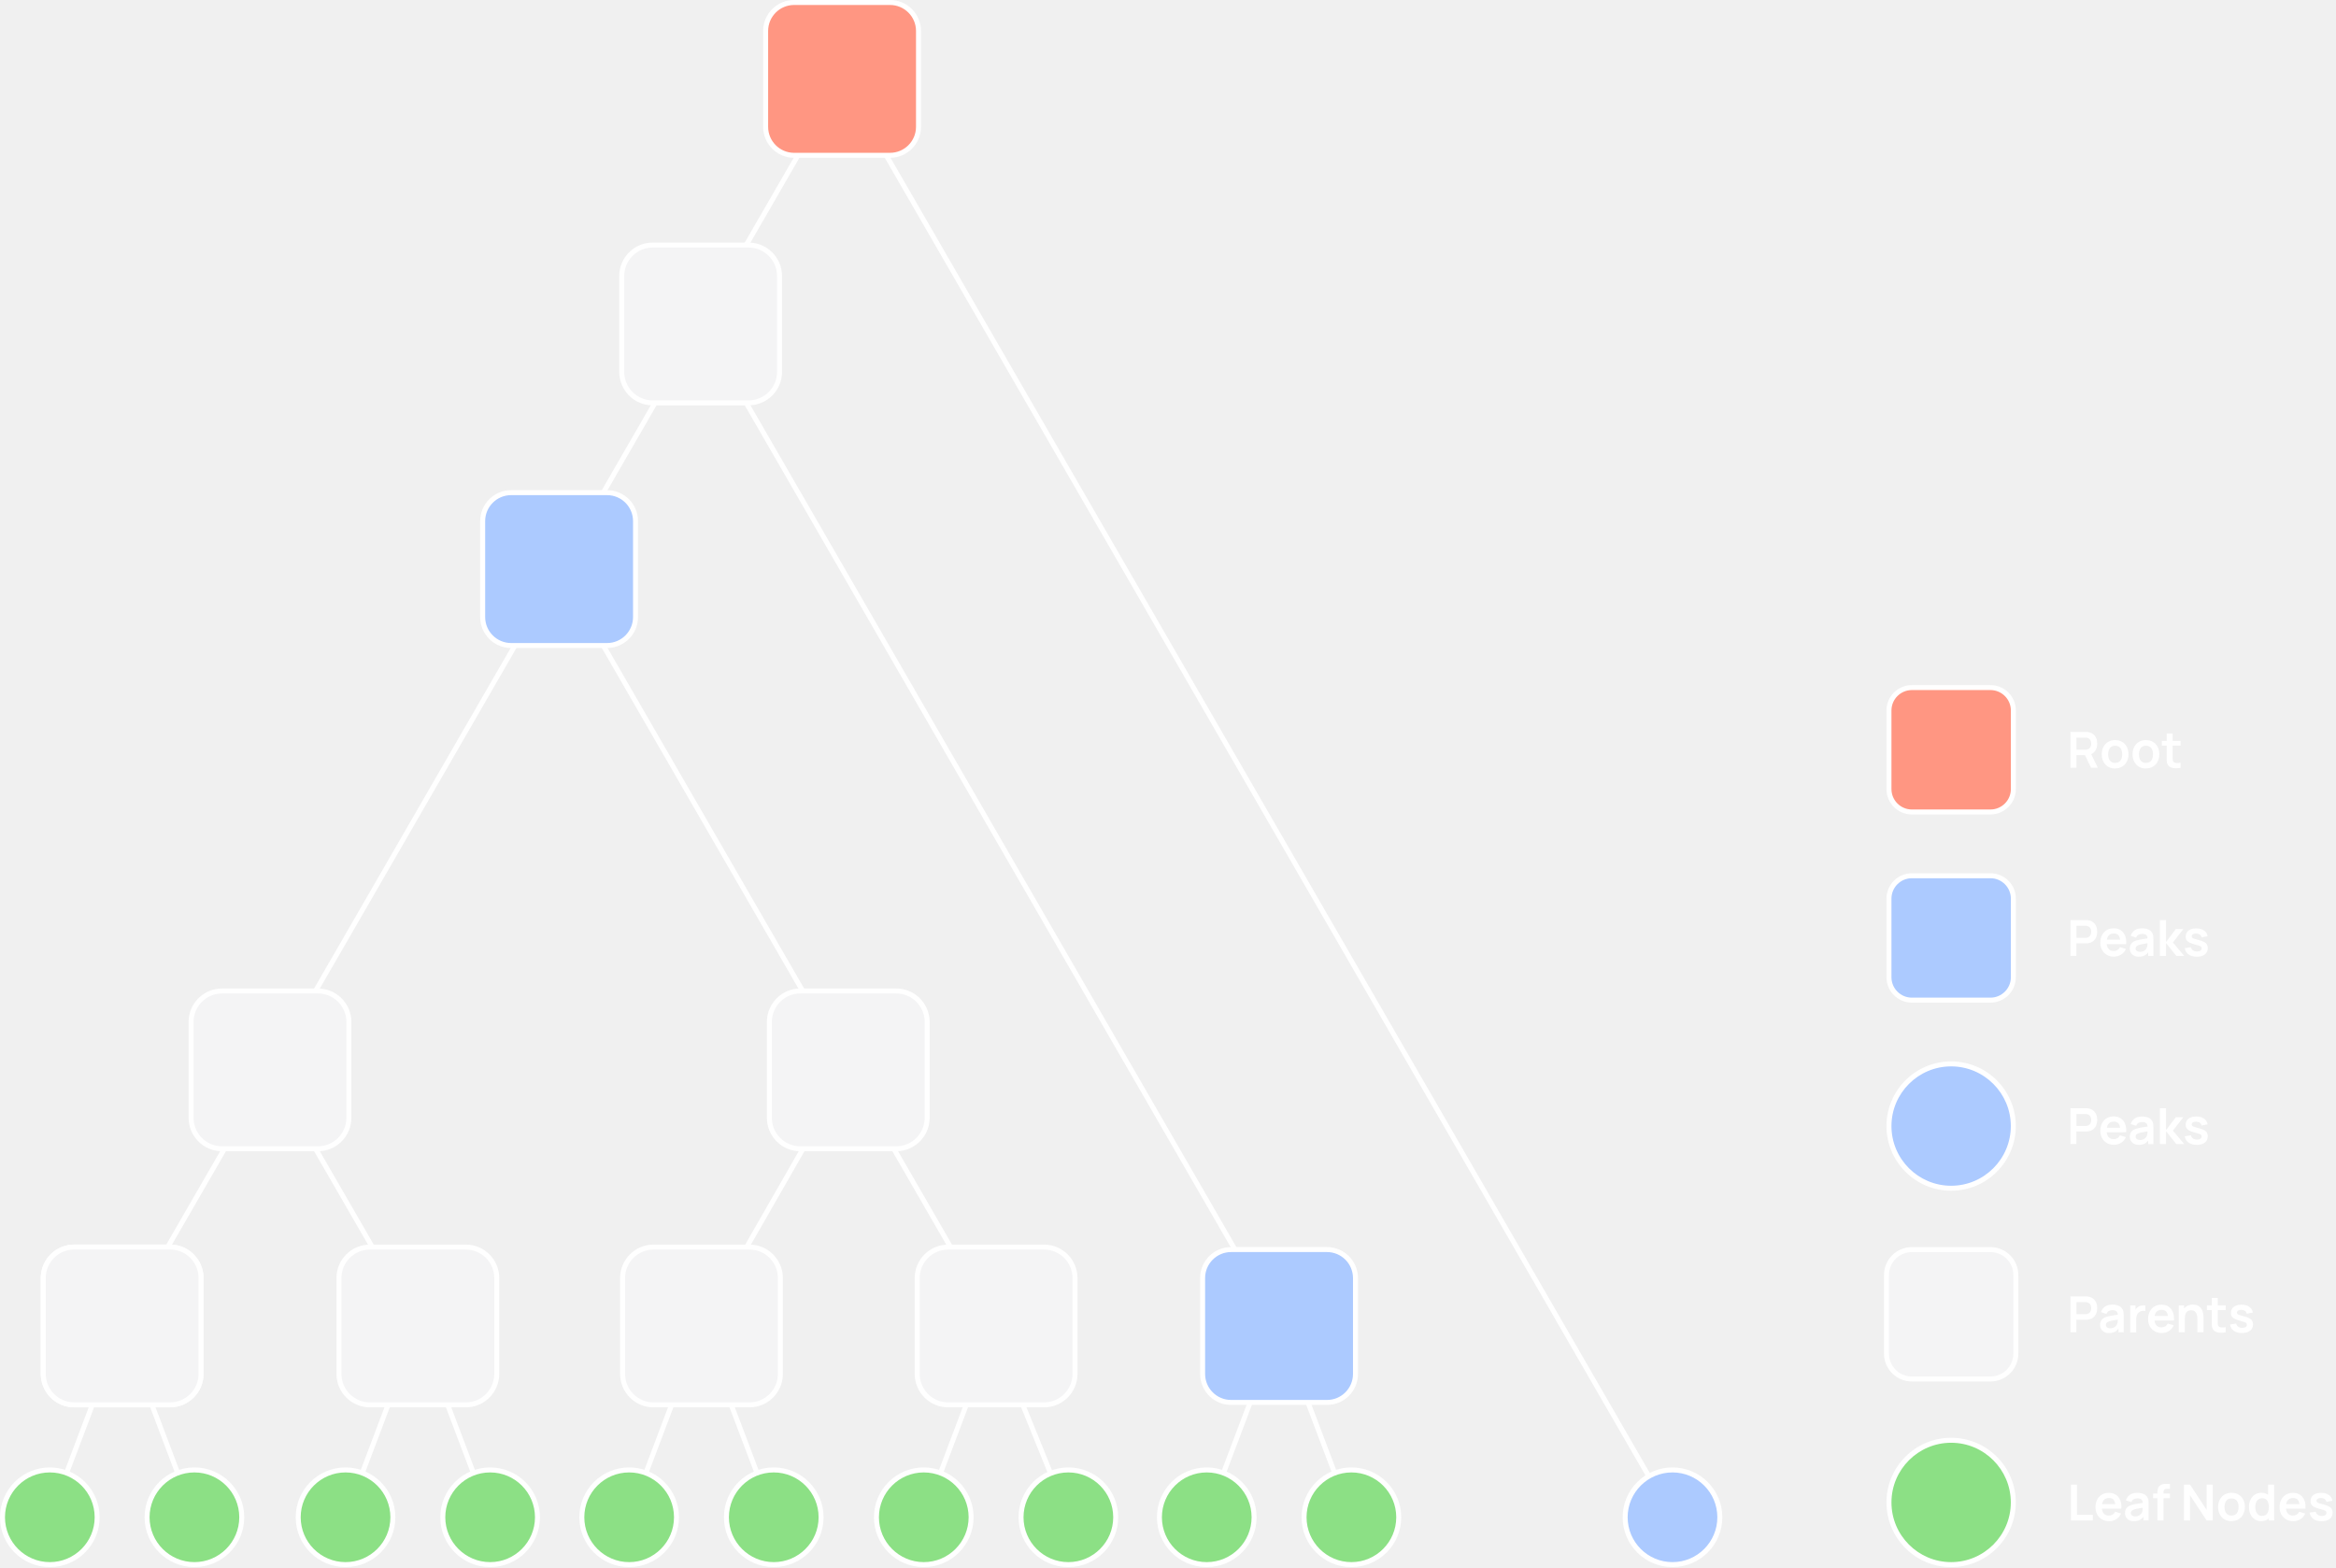
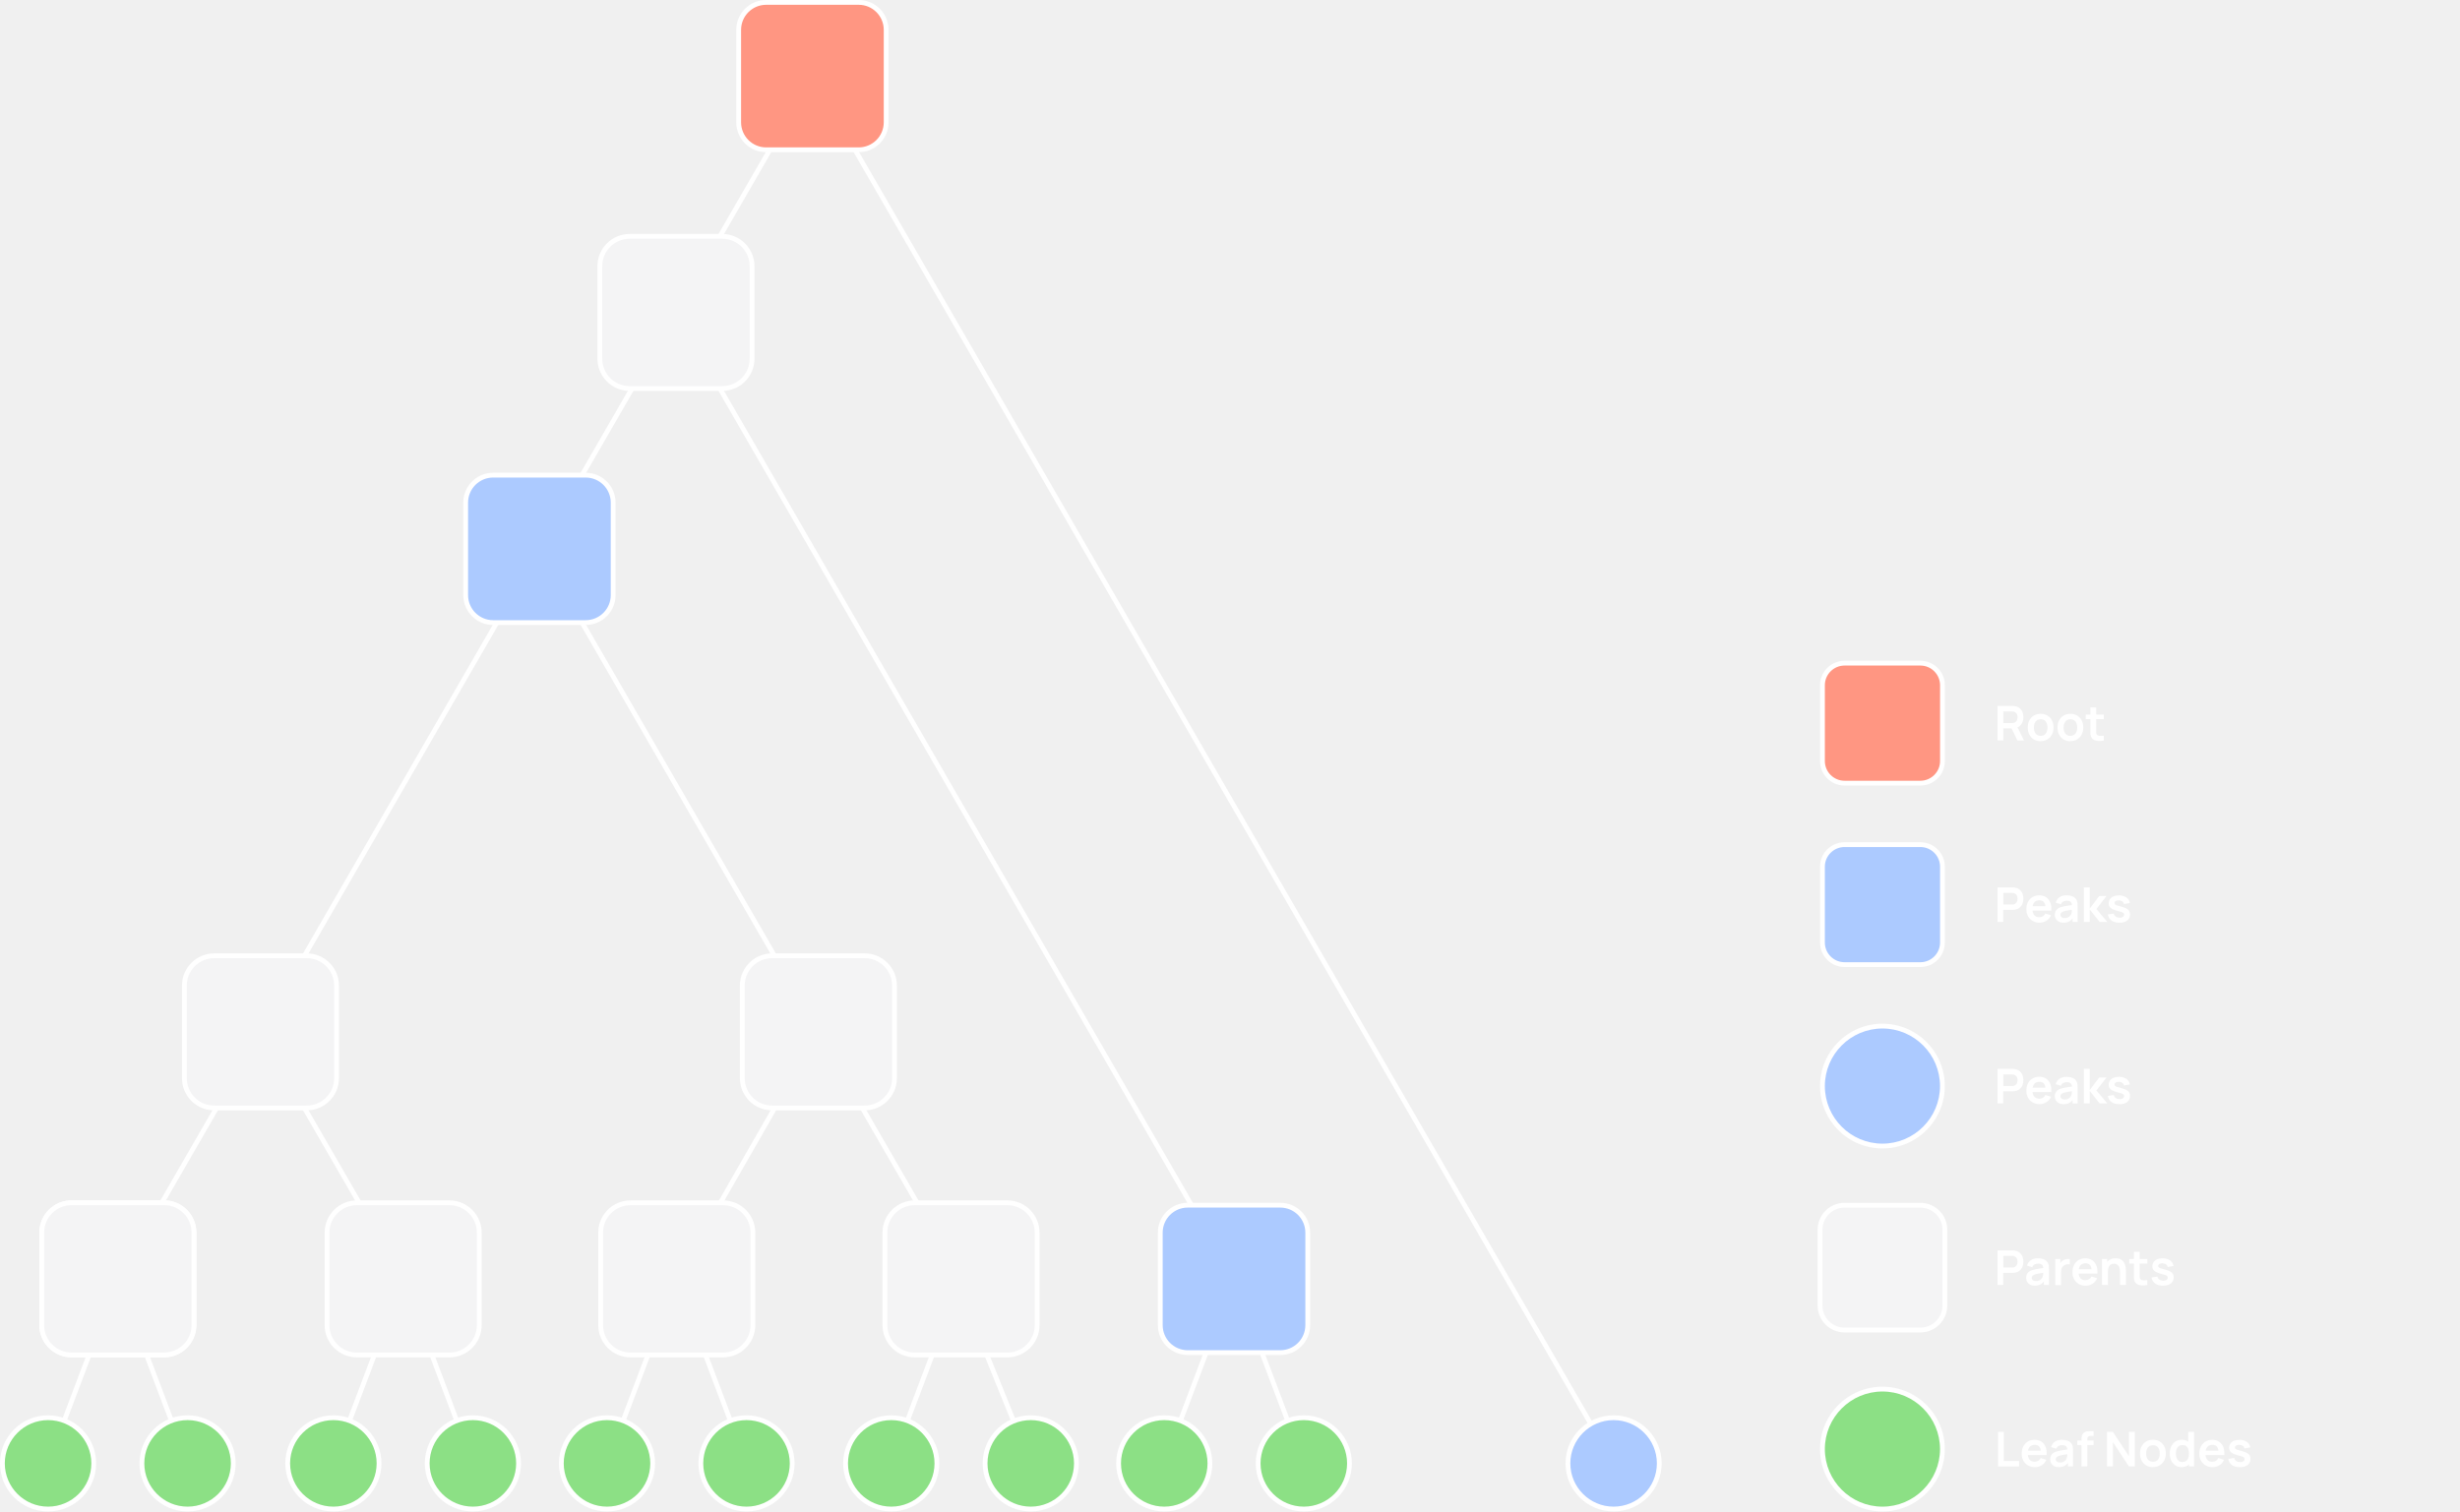
- <svg xmlns="http://www.w3.org/2000/svg" id="a" viewBox="0 0 469.31 314.82">
+ <svg xmlns="http://www.w3.org/2000/svg" id="a" viewBox="0 0 512.26 314.82">
  <defs>
    <style>.b{fill:#fff;}.c{fill:#ff9682;}.d{fill:#8ce085;}.e{fill:#accaff;}.f{fill:#f4f4f5;}.f,.g{stroke:#fff;stroke-miterlimit:10;}.g{fill:none;}</style>
  </defs>
  <g>
    <path class="d" d="M391.99,314.33c-6.89,0-12.49-5.6-12.49-12.49s5.6-12.49,12.49-12.49,12.49,5.6,12.49,12.49-5.6,12.49-12.49,12.49Z" />
    <path class="b" d="M391.99,289.84c6.61,0,11.99,5.38,11.99,11.99s-5.38,11.99-11.99,11.99-11.99-5.38-11.99-11.99,5.38-11.99,11.99-11.99m0-1c-7.18,0-12.99,5.82-12.99,12.99s5.82,12.99,12.99,12.99,12.99-5.82,12.99-12.99-5.82-12.99-12.99-12.99h0Z" />
  </g>
  <line class="g" x1="24.54" y1="266.38" x2="169.18" y2="15.85" />
  <line class="g" x1="140.92" y1="266.38" x2="170.41" y2="214.93" />
  <line class="g" x1="256.97" y1="266.38" x2="140.76" y2="65.08" />
  <line class="g" x1="200.12" y1="266.38" x2="112.33" y2="114.32" />
  <line class="g" x1="83.95" y1="266.38" x2="54.24" y2="214.93" />
  <rect class="f" x="8.69" y="250.53" width="31.7" height="31.7" rx="6.22" ry="6.22" />
  <g>
    <path class="e" d="M102.7,98.97h19.27c3.15,0,5.72,2.56,5.72,5.72v19.27c0,3.15-2.56,5.72-5.72,5.72h-19.27c-3.15,0-5.72-2.56-5.72-5.72v-19.26c0-3.16,2.56-5.72,5.72-5.72Z" />
    <path class="b" d="M121.96,99.47c2.88,0,5.22,2.34,5.22,5.22v19.27c0,2.88-2.34,5.22-5.22,5.22h-19.27c-2.88,0-5.22-2.34-5.22-5.22v-19.27c0-2.88,2.34-5.22,5.22-5.22h19.27m0-1h-19.27c-3.43,0-6.22,2.78-6.22,6.22v19.27c0,3.43,2.78,6.22,6.22,6.22h19.27c3.43,0,6.22-2.78,6.22-6.22v-19.27c0-3.43-2.78-6.22-6.22-6.22h0Z" />
  </g>
  <rect class="f" x="38.39" y="199.08" width="31.7" height="31.7" rx="6.22" ry="6.22" />
  <rect class="f" x="154.57" y="199.08" width="31.7" height="31.7" rx="6.22" ry="6.22" />
  <rect class="f" x="124.91" y="49.23" width="31.7" height="31.7" rx="6.22" ry="6.22" />
  <line class="g" x1="336.01" y1="304.81" x2="169.18" y2="15.85" />
  <g>
-     <path class="c" d="M159.55,.5h19.27c3.16,0,5.72,2.56,5.72,5.72V25.48c0,3.16-2.56,5.72-5.72,5.72h-19.26c-3.16,0-5.72-2.56-5.72-5.72V6.22c0-3.15,2.56-5.72,5.72-5.72Z" />
+     <path class="c" d="M159.55,.5h19.26c3.16,0,5.72,2.56,5.72,5.72V25.48c0,3.15-2.56,5.72-5.72,5.72h-19.27c-3.16,0-5.72-2.56-5.72-5.72V6.22c0-3.16,2.56-5.72,5.72-5.72Z" />
    <path class="b" d="M178.81,1c2.88,0,5.22,2.34,5.22,5.22V25.48c0,2.88-2.34,5.22-5.22,5.22h-19.27c-2.88,0-5.22-2.34-5.22-5.22V6.22c0-2.88,2.34-5.22,5.22-5.22h19.27M178.81,0h-19.27c-3.43,0-6.22,2.78-6.22,6.22V25.48c0,3.43,2.78,6.22,6.22,6.22h19.27c3.43,0,6.22-2.78,6.22-6.22V6.22C185.03,2.78,182.24,0,178.81,0h0Z" />
  </g>
  <g>
    <path class="c" d="M384.09,138.13h15.79c2.54,0,4.6,2.06,4.6,4.6v15.8c0,2.54-2.06,4.6-4.6,4.6h-15.79c-2.54,0-4.6-2.06-4.6-4.6v-15.79c0-2.54,2.06-4.6,4.6-4.6Z" />
    <path class="b" d="M399.89,138.63c2.26,0,4.1,1.84,4.1,4.1v15.79c0,2.26-1.84,4.1-4.1,4.1h-15.79c-2.26,0-4.1-1.84-4.1-4.1v-15.79c0-2.26,1.84-4.1,4.1-4.1h15.79m0-1h-15.79c-2.81,0-5.1,2.28-5.1,5.1v15.79c0,2.81,2.28,5.1,5.1,5.1h15.79c2.81,0,5.1-2.28,5.1-5.1v-15.79c0-2.81-2.28-5.1-5.1-5.1h0Z" />
  </g>
  <g>
    <path class="e" d="M384.09,175.93h15.79c2.54,0,4.6,2.06,4.6,4.6v15.8c0,2.54-2.06,4.6-4.6,4.6h-15.79c-2.54,0-4.6-2.06-4.6-4.6v-15.79c0-2.54,2.06-4.6,4.6-4.6Z" />
    <path class="b" d="M399.89,176.43c2.26,0,4.1,1.84,4.1,4.1v15.79c0,2.26-1.84,4.1-4.1,4.1h-15.79c-2.26,0-4.1-1.84-4.1-4.1v-15.79c0-2.26,1.84-4.1,4.1-4.1h15.79m0-1h-15.79c-2.81,0-5.1,2.28-5.1,5.1v15.79c0,2.81,2.28,5.1,5.1,5.1h15.79c2.81,0,5.1-2.28,5.1-5.1v-15.79c0-2.81-2.28-5.1-5.1-5.1h0Z" />
  </g>
  <g>
    <path class="e" d="M391.99,238.72c-6.89,0-12.49-5.6-12.49-12.49s5.6-12.49,12.49-12.49,12.49,5.6,12.49,12.49-5.6,12.49-12.49,12.49Z" />
    <path class="b" d="M391.99,214.23c6.61,0,11.99,5.38,11.99,11.99s-5.38,11.99-11.99,11.99-11.99-5.38-11.99-11.99,5.38-11.99,11.99-11.99m0-1c-7.18,0-12.99,5.82-12.99,12.99s5.82,12.99,12.99,12.99,12.99-5.82,12.99-12.99-5.82-12.99-12.99-12.99h0Z" />
  </g>
  <rect class="f" x="379" y="251.04" width="25.99" height="25.99" rx="5.1" ry="5.1" />
  <line class="g" x1="24.54" y1="266.38" x2="10.01" y2="304.81" />
  <line class="g" x1="24.54" y1="266.38" x2="39.06" y2="304.81" />
  <line class="g" x1="83.95" y1="266.38" x2="69.42" y2="304.81" />
  <line class="g" x1="83.95" y1="266.38" x2="98.47" y2="304.81" />
  <line class="g" x1="140.92" y1="266.38" x2="126.4" y2="304.81" />
  <line class="g" x1="140.92" y1="266.38" x2="155.45" y2="304.81" />
  <line class="g" x1="200.12" y1="266.38" x2="185.59" y2="304.81" />
  <line class="g" x1="198.86" y1="265.87" x2="214.64" y2="304.81" />
  <line class="g" x1="256.97" y1="266.38" x2="242.44" y2="304.81" />
  <line class="g" x1="256.97" y1="266.38" x2="271.5" y2="304.81" />
  <g>
-     <circle class="d" cx="10.01" cy="304.81" r="9.51" />
+     <path class="d" d="M10.01,314.33c-5.25,0-9.51-4.27-9.51-9.51s4.27-9.51,9.51-9.51,9.51,4.27,9.51,9.51-4.27,9.51-9.51,9.51Z" />
    <path class="b" d="M10.01,295.8c4.97,0,9.01,4.04,9.01,9.01s-4.04,9.01-9.01,9.01-9.01-4.04-9.01-9.01,4.04-9.01,9.01-9.01m0-1C4.48,294.8,0,299.28,0,304.81s4.48,10.01,10.01,10.01,10.01-4.48,10.01-10.01-4.48-10.01-10.01-10.01h0Z" />
  </g>
  <g>
    <circle class="d" cx="39.06" cy="304.81" r="9.51" />
    <path class="b" d="M39.06,295.8c4.97,0,9.01,4.04,9.01,9.01s-4.04,9.01-9.01,9.01-9.01-4.04-9.01-9.01,4.04-9.01,9.01-9.01m0-1c-5.53,0-10.01,4.48-10.01,10.01s4.48,10.01,10.01,10.01,10.01-4.48,10.01-10.01-4.48-10.01-10.01-10.01h0Z" />
  </g>
  <g>
    <circle class="d" cx="69.42" cy="304.81" r="9.51" />
    <path class="b" d="M69.42,295.8c4.97,0,9.01,4.04,9.01,9.01s-4.04,9.01-9.01,9.01-9.01-4.04-9.01-9.01,4.04-9.01,9.01-9.01m0-1c-5.53,0-10.01,4.48-10.01,10.01s4.48,10.01,10.01,10.01,10.01-4.48,10.01-10.01-4.48-10.01-10.01-10.01h0Z" />
  </g>
  <g>
    <circle class="d" cx="98.47" cy="304.81" r="9.51" />
    <path class="b" d="M98.47,295.8c4.97,0,9.01,4.04,9.01,9.01s-4.04,9.01-9.01,9.01-9.01-4.04-9.01-9.01,4.04-9.01,9.01-9.01m0-1c-5.53,0-10.01,4.48-10.01,10.01s4.48,10.01,10.01,10.01,10.01-4.48,10.01-10.01-4.48-10.01-10.01-10.01h0Z" />
  </g>
  <g>
    <circle class="d" cx="126.4" cy="304.81" r="9.51" />
    <path class="b" d="M126.4,295.8c4.97,0,9.01,4.04,9.01,9.01s-4.04,9.01-9.01,9.01-9.01-4.04-9.01-9.01,4.04-9.01,9.01-9.01m0-1c-5.53,0-10.01,4.48-10.01,10.01s4.48,10.01,10.01,10.01,10.01-4.48,10.01-10.01-4.48-10.01-10.01-10.01h0Z" />
  </g>
  <g>
    <circle class="d" cx="155.45" cy="304.81" r="9.51" />
    <path class="b" d="M155.45,295.8c4.97,0,9.01,4.04,9.01,9.01s-4.04,9.01-9.01,9.01-9.01-4.04-9.01-9.01,4.04-9.01,9.01-9.01m0-1c-5.53,0-10.01,4.48-10.01,10.01s4.48,10.01,10.01,10.01,10.01-4.48,10.01-10.01-4.48-10.01-10.01-10.01h0Z" />
  </g>
  <g>
    <circle class="d" cx="185.59" cy="304.81" r="9.51" />
    <path class="b" d="M185.59,295.8c4.97,0,9.01,4.04,9.01,9.01s-4.04,9.01-9.01,9.01-9.01-4.04-9.01-9.01,4.04-9.01,9.01-9.01m0-1c-5.53,0-10.01,4.48-10.01,10.01s4.48,10.01,10.01,10.01,10.01-4.48,10.01-10.01-4.48-10.01-10.01-10.01h0Z" />
  </g>
  <g>
    <circle class="d" cx="214.65" cy="304.81" r="9.51" />
    <path class="b" d="M214.64,295.8c4.97,0,9.01,4.04,9.01,9.01s-4.04,9.01-9.01,9.01-9.01-4.04-9.01-9.01,4.04-9.01,9.01-9.01m0-1c-5.53,0-10.01,4.48-10.01,10.01s4.48,10.01,10.01,10.01,10.01-4.48,10.01-10.01-4.48-10.01-10.01-10.01h0Z" />
  </g>
  <g>
    <circle class="d" cx="242.44" cy="304.81" r="9.51" />
    <path class="b" d="M242.44,295.8c4.97,0,9.01,4.04,9.01,9.01s-4.04,9.01-9.01,9.01-9.01-4.04-9.01-9.01,4.04-9.01,9.01-9.01m0-1c-5.53,0-10.01,4.48-10.01,10.01s4.48,10.01,10.01,10.01,10.01-4.48,10.01-10.01-4.48-10.01-10.01-10.01h0Z" />
  </g>
  <g>
    <circle class="d" cx="271.5" cy="304.81" r="9.51" />
    <path class="b" d="M271.5,295.8c4.97,0,9.01,4.04,9.01,9.01s-4.04,9.01-9.01,9.01-9.01-4.04-9.01-9.01,4.04-9.01,9.01-9.01m0-1c-5.53,0-10.01,4.48-10.01,10.01s4.48,10.01,10.01,10.01,10.01-4.48,10.01-10.01-4.48-10.01-10.01-10.01h0Z" />
  </g>
  <g>
    <circle class="e" cx="336.01" cy="304.81" r="9.51" />
    <path class="b" d="M336.01,295.8c4.97,0,9.01,4.04,9.01,9.01s-4.04,9.01-9.01,9.01-9.01-4.04-9.01-9.01,4.04-9.01,9.01-9.01m0-1c-5.53,0-10.01,4.48-10.01,10.01s4.48,10.01,10.01,10.01,10.01-4.48,10.01-10.01-4.48-10.01-10.01-10.01h0Z" />
  </g>
  <rect class="f" x="8.69" y="250.53" width="31.7" height="31.7" rx="6.22" ry="6.22" transform="translate(49.08 532.75) rotate(-180)" />
  <rect class="f" x="68.1" y="250.53" width="31.7" height="31.7" rx="6.22" ry="6.22" />
  <rect class="f" x="125.08" y="250.53" width="31.7" height="31.7" rx="6.22" ry="6.22" />
  <rect class="f" x="184.27" y="250.53" width="31.7" height="31.7" rx="6.22" ry="6.22" />
  <g>
    <rect class="e" x="241.62" y="251.03" width="30.7" height="30.7" rx="5.72" ry="5.72" />
    <path class="b" d="M266.6,251.53c2.88,0,5.22,2.34,5.22,5.22v19.27c0,2.88-2.34,5.22-5.22,5.22h-19.27c-2.88,0-5.22-2.34-5.22-5.22v-19.27c0-2.88,2.34-5.22,5.22-5.22h19.27m0-1h-19.27c-3.43,0-6.22,2.78-6.22,6.22v19.27c0,3.43,2.78,6.22,6.22,6.22h19.27c3.43,0,6.22-2.78,6.22-6.22v-19.27c0-3.43-2.78-6.22-6.22-6.22h0Z" />
  </g>
  <g>
    <path class="b" d="M416.06,305.45v-7.2h1.21v6.07h3.18v1.13h-4.38Z" />
    <path class="b" d="M423.75,305.6c-.55,0-1.03-.12-1.44-.36s-.74-.56-.97-.98c-.23-.42-.35-.9-.35-1.45,0-.59,.11-1.1,.34-1.54,.23-.43,.54-.77,.94-1.01s.87-.36,1.4-.36c.56,0,1.04,.13,1.43,.39,.39,.26,.68,.63,.87,1.11,.19,.48,.26,1.04,.21,1.68h-1.19v-.44c0-.59-.11-1.01-.31-1.29-.2-.27-.52-.4-.96-.4-.49,0-.86,.15-1.1,.46s-.36,.75-.36,1.34c0,.55,.12,.97,.36,1.27,.24,.3,.59,.45,1.05,.45,.3,0,.55-.07,.77-.2,.21-.13,.38-.32,.5-.57l1.19,.36c-.21,.49-.53,.87-.96,1.14-.43,.27-.91,.4-1.43,.4Zm-1.86-2.52v-.91h3.71v.91h-3.71Z" />
    <path class="b" d="M428.73,305.6c-.39,0-.72-.07-.99-.22-.27-.15-.47-.35-.61-.59-.14-.25-.21-.52-.21-.82,0-.26,.04-.49,.13-.7,.09-.21,.22-.39,.4-.54,.18-.15,.41-.28,.7-.37,.22-.07,.47-.13,.76-.19s.61-.11,.95-.16c.34-.05,.7-.1,1.07-.16l-.43,.25c0-.37-.08-.65-.25-.83-.17-.18-.46-.26-.86-.26-.24,0-.48,.06-.71,.17s-.38,.31-.47,.58l-1.1-.35c.13-.46,.39-.82,.76-1.1,.38-.28,.88-.41,1.52-.41,.48,0,.9,.08,1.27,.23s.64,.41,.81,.77c.1,.19,.16,.38,.17,.58,.02,.2,.03,.41,.03,.65v3.31h-1.05v-1.17l.17,.19c-.24,.39-.53,.68-.85,.86-.33,.18-.73,.27-1.22,.27Zm.24-.96c.27,0,.51-.05,.7-.15,.19-.1,.35-.21,.46-.35s.19-.27,.23-.4c.06-.15,.1-.33,.11-.53,0-.2,.01-.36,.01-.48l.37,.11c-.36,.06-.67,.11-.93,.15-.26,.04-.48,.08-.67,.12-.19,.04-.35,.08-.5,.13-.14,.05-.26,.11-.36,.18s-.17,.14-.22,.23c-.05,.09-.08,.19-.08,.3,0,.13,.03,.25,.1,.35,.07,.1,.16,.18,.29,.24,.13,.06,.29,.09,.48,.09Z" />
    <path class="b" d="M432.57,300.99v-.94h3.38v.94h-3.38Zm.87,4.46v-5.48c0-.14,0-.29,.01-.45,.01-.16,.04-.33,.08-.49,.05-.16,.13-.31,.26-.45,.15-.17,.32-.29,.5-.35,.18-.07,.35-.1,.53-.11,.17,0,.33-.01,.46-.01h.67v.98h-.62c-.23,0-.4,.06-.51,.17-.11,.12-.17,.27-.17,.45v5.74h-1.21Z" />
    <path class="b" d="M438.76,305.45v-7.2h1.22l3.34,5.07v-5.07h1.22v7.2h-1.22l-3.34-5.07v5.07h-1.22Z" />
    <path class="b" d="M448.32,305.6c-.54,0-1.01-.12-1.42-.37-.4-.24-.72-.58-.94-1.01-.22-.43-.33-.92-.33-1.48s.11-1.06,.34-1.49,.54-.76,.94-1,.87-.36,1.4-.36,1.02,.12,1.42,.36,.72,.58,.94,1.01c.22,.43,.33,.92,.33,1.48s-.11,1.05-.34,1.48c-.22,.43-.54,.76-.94,1s-.88,.36-1.42,.36Zm0-1.13c.48,0,.84-.16,1.07-.48,.23-.32,.35-.73,.35-1.24s-.12-.94-.35-1.25c-.24-.31-.59-.47-1.07-.47-.32,0-.59,.07-.8,.22-.21,.15-.36,.35-.46,.6-.1,.26-.15,.56-.15,.9,0,.52,.12,.94,.36,1.25,.24,.31,.59,.47,1.05,.47Z" />
    <path class="b" d="M454.28,305.6c-.5,0-.93-.12-1.3-.38-.37-.25-.66-.59-.86-1.02s-.3-.92-.3-1.46,.1-1.04,.31-1.46c.21-.43,.5-.77,.87-1.02,.38-.25,.82-.37,1.33-.37s.94,.12,1.29,.37c.35,.25,.61,.59,.79,1.02,.18,.43,.27,.92,.27,1.46s-.09,1.02-.27,1.45-.45,.77-.8,1.02c-.36,.25-.8,.38-1.33,.38Zm.18-1.08c.32,0,.58-.07,.78-.22,.2-.15,.34-.36,.44-.62s.14-.58,.14-.92-.05-.66-.14-.93-.23-.47-.43-.62-.44-.22-.75-.22c-.32,0-.59,.08-.8,.24s-.37,.37-.46,.64c-.1,.27-.15,.57-.15,.89s.05,.63,.15,.9c.1,.27,.25,.48,.45,.64,.2,.16,.46,.23,.77,.23Zm1.36,.93v-3.79h-.15v-3.41h1.21v7.2h-1.06Z" />
    <path class="b" d="M460.74,305.6c-.55,0-1.03-.12-1.44-.36s-.74-.56-.97-.98c-.23-.42-.35-.9-.35-1.45,0-.59,.11-1.1,.34-1.54,.23-.43,.54-.77,.94-1.01s.87-.36,1.4-.36c.56,0,1.04,.13,1.43,.39,.39,.26,.68,.63,.87,1.11,.19,.48,.26,1.04,.21,1.68h-1.19v-.44c0-.59-.11-1.01-.31-1.29-.2-.27-.52-.4-.96-.4-.49,0-.86,.15-1.1,.46s-.36,.75-.36,1.34c0,.55,.12,.97,.36,1.27,.24,.3,.59,.45,1.05,.45,.3,0,.55-.07,.77-.2,.21-.13,.38-.32,.5-.57l1.19,.36c-.21,.49-.53,.87-.96,1.14-.43,.27-.91,.4-1.43,.4Zm-1.86-2.52v-.91h3.71v.91h-3.71Z" />
    <path class="b" d="M466.39,305.6c-.67,0-1.21-.15-1.62-.45-.42-.3-.67-.72-.76-1.27l1.23-.19c.06,.27,.2,.48,.42,.63,.22,.15,.49,.23,.82,.23,.29,0,.51-.06,.67-.17,.16-.12,.24-.27,.24-.47,0-.12-.03-.22-.09-.3s-.19-.15-.38-.22c-.2-.07-.5-.16-.9-.26-.45-.12-.81-.25-1.08-.39s-.46-.3-.58-.49c-.12-.19-.17-.42-.17-.69,0-.34,.09-.63,.26-.88s.42-.44,.74-.58c.32-.13,.69-.2,1.12-.2s.79,.06,1.12,.19,.59,.32,.79,.56c.2,.24,.32,.52,.37,.84l-1.23,.22c-.03-.23-.13-.41-.31-.54-.18-.13-.42-.21-.71-.22-.28-.02-.51,.03-.68,.13-.17,.1-.26,.24-.26,.43,0,.1,.03,.19,.1,.26s.21,.15,.42,.22c.21,.07,.53,.16,.95,.27,.43,.11,.77,.24,1.03,.38,.26,.14,.45,.31,.56,.51,.11,.2,.17,.43,.17,.71,0,.54-.2,.97-.59,1.28-.4,.31-.94,.46-1.64,.46Z" />
  </g>
  <g>
    <path class="b" d="M415.96,267.65v-7.2h2.97c.07,0,.16,0,.27,0,.11,0,.21,.02,.3,.03,.42,.06,.76,.2,1.03,.42s.47,.48,.61,.81,.2,.69,.2,1.08-.07,.75-.2,1.08c-.13,.32-.34,.59-.61,.81-.27,.21-.61,.35-1.03,.42-.09,.01-.2,.02-.31,.03-.11,0-.2,0-.27,0h-1.77v2.52h-1.21Zm1.21-3.64h1.72c.07,0,.14,0,.22,0,.08,0,.16-.02,.23-.04,.2-.05,.36-.14,.47-.27s.2-.27,.25-.43c.05-.16,.07-.32,.07-.47s-.02-.31-.07-.47c-.05-.16-.13-.3-.25-.43s-.27-.21-.47-.27c-.07-.02-.15-.03-.23-.04-.08,0-.16,0-.22,0h-1.72v2.43Z" />
    <path class="b" d="M423.72,267.8c-.39,0-.72-.07-.99-.22-.27-.15-.47-.35-.61-.59s-.21-.52-.21-.82c0-.26,.04-.49,.13-.7,.09-.21,.22-.39,.4-.54,.18-.15,.41-.28,.7-.37,.22-.07,.47-.13,.76-.19s.61-.11,.95-.16,.7-.1,1.07-.16l-.43,.24c0-.37-.08-.65-.25-.82-.17-.18-.46-.27-.86-.27-.24,0-.48,.06-.71,.17s-.38,.31-.47,.59l-1.1-.35c.13-.46,.39-.82,.76-1.1,.38-.28,.88-.42,1.52-.42,.48,0,.9,.08,1.27,.24,.37,.16,.64,.41,.81,.77,.1,.19,.16,.38,.17,.58,.02,.2,.03,.41,.03,.65v3.31h-1.05v-1.17l.17,.19c-.24,.39-.53,.68-.85,.86-.33,.18-.73,.27-1.22,.27Zm.24-.96c.27,0,.51-.05,.7-.14s.35-.21,.46-.36c.12-.14,.19-.27,.23-.39,.06-.15,.1-.33,.11-.53,0-.2,.01-.36,.01-.48l.37,.11c-.36,.06-.67,.11-.93,.15-.26,.04-.48,.08-.67,.12-.19,.04-.35,.08-.5,.13-.14,.05-.26,.11-.36,.18-.1,.07-.17,.14-.22,.23s-.08,.19-.08,.3c0,.13,.03,.25,.1,.35,.07,.1,.16,.18,.29,.24,.13,.06,.29,.09,.48,.09Z" />
    <path class="b" d="M427.97,267.65v-5.4h1.06v1.32l-.13-.17c.07-.18,.16-.34,.27-.49s.25-.27,.4-.37c.13-.09,.28-.16,.44-.21,.16-.05,.33-.08,.5-.09s.33,0,.5,.02v1.12c-.16-.05-.34-.06-.55-.04-.21,.02-.4,.08-.56,.18-.17,.09-.3,.21-.41,.34-.11,.14-.18,.3-.23,.48-.05,.18-.08,.37-.08,.58v2.75h-1.21Z" />
    <path class="b" d="M434.32,267.8c-.55,0-1.03-.12-1.44-.36s-.74-.56-.97-.98c-.23-.42-.35-.9-.35-1.45,0-.59,.11-1.1,.34-1.54,.23-.43,.54-.77,.94-1.01,.4-.24,.87-.36,1.4-.36,.56,0,1.04,.13,1.43,.39,.39,.26,.68,.63,.87,1.11,.19,.48,.26,1.04,.21,1.68h-1.19v-.44c0-.59-.11-1.02-.31-1.29s-.52-.41-.96-.41c-.49,0-.86,.15-1.1,.46s-.36,.75-.36,1.34c0,.55,.12,.97,.36,1.27,.24,.3,.59,.45,1.05,.45,.3,0,.55-.07,.77-.2,.21-.13,.38-.32,.5-.57l1.19,.36c-.21,.49-.53,.87-.96,1.14-.43,.27-.91,.41-1.43,.41Zm-1.86-2.52v-.91h3.71v.91h-3.71Z" />
    <path class="b" d="M437.72,267.65v-5.4h1.07v1.68h.15v3.72h-1.22Zm3.74,0v-2.6c0-.17-.01-.36-.03-.57-.02-.21-.08-.41-.16-.6-.08-.19-.21-.35-.38-.47-.17-.12-.4-.19-.68-.19-.15,0-.3,.03-.46,.07-.15,.05-.29,.14-.41,.26-.12,.12-.22,.29-.29,.5-.07,.21-.11,.48-.11,.81l-.71-.3c0-.46,.09-.88,.27-1.25,.18-.37,.44-.67,.79-.89s.77-.33,1.28-.33c.4,0,.73,.07,.99,.2,.26,.13,.47,.3,.62,.51,.15,.21,.27,.43,.34,.66,.07,.23,.12,.46,.14,.66,.02,.21,.03,.38,.03,.51v3.02h-1.22Z" />
    <path class="b" d="M443.38,263.19v-.95h3.77v.95h-3.77Zm3.77,4.46c-.36,.07-.71,.1-1.05,.09-.34,0-.65-.07-.92-.19-.27-.12-.48-.31-.62-.56-.12-.23-.19-.47-.2-.71s0-.52,0-.83v-4.7h1.2v4.62c0,.22,0,.41,0,.57,0,.16,.04,.3,.1,.4,.12,.2,.31,.31,.58,.33,.26,.02,.56,.01,.9-.04v1.01Z" />
    <path class="b" d="M450.4,267.8c-.67,0-1.21-.15-1.62-.45-.42-.3-.67-.72-.76-1.26l1.23-.19c.06,.27,.2,.48,.42,.63s.49,.23,.82,.23c.29,0,.51-.06,.67-.17,.16-.12,.24-.27,.24-.47,0-.12-.03-.22-.09-.3-.06-.07-.19-.15-.38-.22-.2-.07-.5-.16-.9-.27-.45-.12-.81-.25-1.08-.39-.27-.14-.46-.3-.58-.49-.12-.19-.17-.42-.17-.69,0-.34,.09-.63,.26-.88s.42-.44,.74-.58,.69-.2,1.12-.2,.79,.07,1.12,.19c.33,.13,.59,.32,.79,.56,.2,.24,.32,.52,.37,.84l-1.23,.22c-.03-.23-.13-.41-.31-.54-.18-.13-.42-.21-.71-.23-.28-.02-.51,.03-.68,.13-.17,.1-.26,.24-.26,.43,0,.1,.03,.19,.1,.26,.07,.07,.21,.15,.42,.22,.21,.07,.53,.16,.95,.27,.43,.11,.77,.24,1.03,.38,.26,.14,.45,.31,.56,.51,.11,.2,.17,.44,.17,.71,0,.54-.2,.97-.59,1.28-.4,.31-.94,.46-1.64,.46Z" />
  </g>
  <g>
    <path class="b" d="M415.96,229.84v-7.2h2.97c.07,0,.16,0,.27,0,.11,0,.21,.02,.3,.03,.42,.06,.76,.2,1.03,.42s.47,.48,.61,.81,.2,.69,.2,1.08-.07,.75-.2,1.08c-.13,.33-.34,.59-.61,.81s-.61,.35-1.03,.41c-.09,.01-.2,.02-.31,.03-.11,0-.2,0-.27,0h-1.77v2.51h-1.21Zm1.21-3.64h1.72c.07,0,.14,0,.22,0,.08,0,.16-.02,.23-.04,.2-.05,.36-.14,.47-.26,.12-.13,.2-.27,.25-.43,.05-.16,.07-.32,.07-.47s-.02-.31-.07-.47c-.05-.16-.13-.31-.25-.43-.12-.13-.27-.22-.47-.26-.07-.02-.15-.03-.23-.04-.08,0-.16,0-.22,0h-1.72v2.43Z" />
    <path class="b" d="M424.72,229.99c-.55,0-1.03-.12-1.44-.36s-.74-.57-.97-.99c-.23-.42-.35-.9-.35-1.45,0-.59,.11-1.1,.34-1.54s.54-.77,.94-1.01,.87-.36,1.4-.36c.56,0,1.04,.13,1.43,.39s.68,.63,.87,1.11c.19,.48,.26,1.04,.21,1.68h-1.19v-.44c0-.59-.11-1.01-.31-1.28s-.52-.41-.96-.41c-.49,0-.86,.15-1.1,.46-.24,.31-.36,.75-.36,1.34,0,.55,.12,.97,.36,1.27,.24,.3,.59,.45,1.05,.45,.3,0,.55-.07,.77-.2s.38-.32,.5-.57l1.19,.36c-.21,.49-.53,.87-.96,1.13s-.91,.41-1.43,.41Zm-1.86-2.52v-.91h3.71v.91h-3.71Z" />
    <path class="b" d="M429.69,229.99c-.39,0-.72-.07-.99-.22-.27-.15-.47-.35-.61-.59s-.21-.52-.21-.81c0-.26,.04-.49,.13-.7,.09-.21,.22-.39,.4-.54,.18-.15,.41-.28,.7-.37,.22-.07,.47-.13,.76-.19s.61-.11,.95-.16,.7-.1,1.07-.16l-.43,.25c0-.37-.08-.65-.25-.83-.17-.18-.46-.26-.86-.26-.24,0-.48,.06-.71,.17s-.38,.31-.47,.58l-1.1-.34c.13-.46,.39-.82,.76-1.1s.88-.42,1.52-.42c.48,0,.9,.08,1.27,.23,.37,.16,.64,.41,.81,.77,.1,.19,.16,.38,.17,.58,.02,.2,.03,.41,.03,.65v3.32h-1.05v-1.17l.17,.19c-.24,.39-.53,.68-.85,.86s-.73,.27-1.22,.27Zm.24-.96c.27,0,.51-.05,.7-.15s.35-.21,.46-.35c.12-.14,.19-.27,.23-.4,.06-.15,.1-.33,.11-.53,0-.2,.01-.36,.01-.48l.37,.11c-.36,.06-.67,.11-.93,.15-.26,.04-.48,.08-.67,.12-.19,.04-.35,.08-.5,.13-.14,.05-.26,.11-.36,.17s-.17,.14-.22,.23c-.05,.09-.08,.19-.08,.3,0,.13,.03,.25,.1,.35,.07,.1,.16,.18,.29,.24,.13,.06,.29,.09,.48,.09Z" />
    <path class="b" d="M433.93,229.84v-7.2h1.23v4.4l1.97-2.6h1.51l-2.1,2.7,2.28,2.7h-1.59l-2.07-2.6v2.6h-1.23Z" />
    <path class="b" d="M441.31,229.99c-.67,0-1.21-.15-1.62-.45-.42-.3-.67-.72-.76-1.27l1.23-.19c.06,.27,.2,.48,.42,.63s.49,.23,.82,.23c.29,0,.51-.06,.67-.17,.16-.12,.24-.27,.24-.47,0-.12-.03-.22-.09-.3-.06-.08-.19-.15-.38-.22-.2-.07-.5-.16-.9-.26-.45-.12-.81-.25-1.08-.39-.27-.14-.46-.3-.58-.49-.12-.19-.17-.42-.17-.69,0-.34,.09-.63,.26-.88s.42-.44,.74-.58c.32-.13,.69-.2,1.12-.2s.79,.06,1.12,.2c.33,.13,.59,.31,.79,.55,.2,.24,.32,.52,.37,.84l-1.23,.22c-.03-.23-.13-.41-.31-.54-.18-.13-.42-.21-.71-.22-.28-.02-.51,.03-.68,.13-.17,.1-.26,.24-.26,.43,0,.1,.03,.19,.1,.27,.07,.07,.21,.15,.42,.22,.21,.07,.53,.16,.95,.27,.43,.11,.77,.24,1.03,.38,.26,.14,.45,.31,.56,.51,.11,.2,.17,.43,.17,.71,0,.54-.2,.97-.59,1.28-.4,.31-.94,.47-1.64,.47Z" />
  </g>
  <g>
    <path class="b" d="M415.96,192.04v-7.2h2.97c.07,0,.16,0,.27,0,.11,0,.21,.02,.3,.03,.42,.06,.76,.2,1.03,.42,.27,.21,.47,.48,.61,.81s.2,.69,.2,1.08-.07,.75-.2,1.08c-.13,.33-.34,.59-.61,.81s-.61,.35-1.03,.42c-.09,.01-.2,.02-.31,.03s-.2,0-.27,0h-1.77v2.51h-1.21Zm1.21-3.64h1.72c.07,0,.14,0,.22,0,.08,0,.16-.02,.23-.04,.2-.05,.36-.14,.47-.27,.12-.13,.2-.27,.25-.43,.05-.16,.07-.32,.07-.47s-.02-.31-.07-.47c-.05-.16-.13-.31-.25-.43s-.27-.21-.47-.26c-.07-.02-.15-.03-.23-.04-.08,0-.16,0-.22,0h-1.72v2.43Z" />
    <path class="b" d="M424.72,192.19c-.55,0-1.03-.12-1.44-.36s-.74-.56-.97-.98c-.23-.42-.35-.9-.35-1.45,0-.59,.11-1.1,.34-1.54,.23-.43,.54-.77,.94-1.01,.4-.24,.87-.36,1.4-.36,.56,0,1.04,.13,1.43,.39s.68,.63,.87,1.11c.19,.48,.26,1.04,.21,1.68h-1.19v-.44c0-.59-.11-1.01-.31-1.29-.2-.27-.52-.41-.96-.41-.49,0-.86,.15-1.1,.46s-.36,.75-.36,1.34c0,.55,.12,.97,.36,1.27s.59,.45,1.05,.45c.3,0,.55-.07,.77-.2,.21-.13,.38-.32,.5-.57l1.19,.36c-.21,.49-.53,.87-.96,1.13s-.91,.41-1.43,.41Zm-1.86-2.52v-.91h3.71v.91h-3.71Z" />
    <path class="b" d="M429.69,192.19c-.39,0-.72-.07-.99-.22-.27-.15-.47-.35-.61-.59-.14-.25-.21-.52-.21-.81,0-.26,.04-.49,.13-.7,.09-.21,.22-.39,.4-.54,.18-.15,.41-.28,.7-.37,.22-.07,.47-.13,.76-.19s.61-.11,.95-.16c.34-.05,.7-.1,1.07-.16l-.43,.25c0-.37-.08-.65-.25-.83s-.46-.26-.86-.26c-.24,0-.48,.06-.71,.17s-.38,.31-.47,.58l-1.1-.35c.13-.46,.39-.82,.76-1.1s.88-.42,1.52-.42c.48,0,.9,.08,1.27,.24,.37,.16,.64,.41,.81,.77,.1,.19,.16,.38,.17,.58,.02,.2,.03,.41,.03,.65v3.31h-1.05v-1.17l.17,.19c-.24,.39-.53,.68-.85,.86s-.73,.27-1.22,.27Zm.24-.96c.27,0,.51-.05,.7-.15s.35-.21,.46-.35c.12-.14,.19-.27,.23-.4,.06-.15,.1-.33,.11-.53,0-.2,.01-.36,.01-.48l.37,.11c-.36,.06-.67,.11-.93,.15-.26,.04-.48,.08-.67,.12-.19,.04-.35,.08-.5,.13-.14,.05-.26,.11-.36,.18-.1,.07-.17,.14-.22,.23s-.08,.19-.08,.3c0,.13,.03,.25,.1,.35,.07,.1,.16,.18,.29,.24,.13,.06,.29,.09,.48,.09Z" />
    <path class="b" d="M433.93,192.04v-7.2h1.23v4.4l1.97-2.6h1.51l-2.1,2.7,2.28,2.7h-1.59l-2.07-2.6v2.6h-1.23Z" />
    <path class="b" d="M441.31,192.19c-.67,0-1.21-.15-1.62-.45-.42-.3-.67-.72-.76-1.26l1.23-.19c.06,.27,.2,.48,.42,.63s.49,.23,.82,.23c.29,0,.51-.06,.67-.17,.16-.12,.24-.27,.24-.47,0-.12-.03-.22-.09-.3-.06-.08-.19-.15-.38-.22-.2-.07-.5-.16-.9-.26-.45-.12-.81-.25-1.08-.39-.27-.14-.46-.3-.58-.49-.12-.19-.17-.42-.17-.69,0-.34,.09-.63,.26-.88s.42-.44,.74-.58c.32-.13,.69-.2,1.12-.2s.79,.07,1.12,.2,.59,.31,.79,.55c.2,.24,.32,.52,.37,.84l-1.23,.22c-.03-.23-.13-.41-.31-.54-.18-.13-.42-.21-.71-.23-.28-.02-.51,.03-.68,.13-.17,.1-.26,.24-.26,.43,0,.1,.03,.19,.1,.27s.21,.15,.42,.22c.21,.07,.53,.16,.95,.27,.43,.11,.77,.24,1.03,.38,.26,.14,.45,.31,.56,.51,.11,.2,.17,.43,.17,.71,0,.54-.2,.97-.59,1.28-.4,.31-.94,.46-1.64,.46Z" />
  </g>
  <g>
    <path class="b" d="M415.96,154.24v-7.2h2.97c.07,0,.16,0,.27,0,.11,0,.21,.02,.3,.03,.42,.06,.76,.2,1.03,.42,.27,.21,.47,.48,.61,.81s.2,.69,.2,1.08c0,.59-.15,1.09-.45,1.51-.3,.42-.75,.68-1.36,.78l-.52,.04h-1.85v2.52h-1.21Zm1.21-3.64h1.72c.07,0,.14,0,.22,0,.08,0,.16-.02,.23-.04,.2-.05,.36-.14,.47-.26s.2-.27,.25-.43c.05-.16,.07-.32,.07-.47s-.02-.31-.07-.47c-.05-.16-.13-.31-.25-.43-.12-.13-.27-.22-.47-.27-.07-.02-.15-.03-.23-.04-.08,0-.16,0-.22,0h-1.72v2.43Zm2.93,3.64l-1.42-2.93,1.22-.27,1.56,3.2h-1.37Z" />
    <path class="b" d="M424.94,154.39c-.54,0-1.01-.12-1.42-.37-.4-.24-.72-.58-.94-1.01s-.33-.92-.33-1.48,.11-1.06,.34-1.49,.54-.76,.94-1,.87-.36,1.4-.36,1.02,.12,1.42,.36c.4,.24,.72,.58,.94,1.01,.22,.43,.33,.92,.33,1.48s-.11,1.05-.34,1.48c-.22,.43-.54,.76-.94,1-.4,.24-.88,.36-1.42,.36Zm0-1.13c.48,0,.84-.16,1.07-.48,.23-.32,.35-.73,.35-1.24s-.12-.94-.35-1.25c-.24-.31-.59-.47-1.07-.47-.32,0-.59,.07-.8,.22-.21,.15-.36,.35-.46,.61-.1,.26-.15,.56-.15,.9,0,.52,.12,.94,.36,1.25,.24,.31,.59,.47,1.05,.47Z" />
    <path class="b" d="M431.13,154.39c-.54,0-1.01-.12-1.42-.37-.4-.24-.72-.58-.94-1.01s-.33-.92-.33-1.48,.11-1.06,.34-1.49,.54-.76,.94-1,.87-.36,1.4-.36,1.02,.12,1.42,.36c.4,.24,.72,.58,.94,1.01,.22,.43,.33,.92,.33,1.48s-.11,1.05-.34,1.48c-.22,.43-.54,.76-.94,1-.4,.24-.88,.36-1.42,.36Zm0-1.13c.48,0,.84-.16,1.07-.48,.23-.32,.35-.73,.35-1.24s-.12-.94-.35-1.25c-.24-.31-.59-.47-1.07-.47-.32,0-.59,.07-.8,.22-.21,.15-.36,.35-.46,.61-.1,.26-.15,.56-.15,.9,0,.52,.12,.94,.36,1.25,.24,.31,.59,.47,1.05,.47Z" />
    <path class="b" d="M434.32,149.79v-.95h3.77v.95h-3.77Zm3.77,4.46c-.36,.07-.71,.1-1.05,.09-.34,0-.65-.07-.92-.19-.27-.12-.48-.31-.62-.56-.12-.23-.19-.47-.2-.71s0-.52,0-.83v-4.7h1.2v4.62c0,.22,0,.41,0,.57,0,.16,.04,.3,.1,.4,.12,.2,.31,.31,.58,.33,.26,.02,.56,.01,.9-.04v1.01Z" />
  </g>
</svg>
